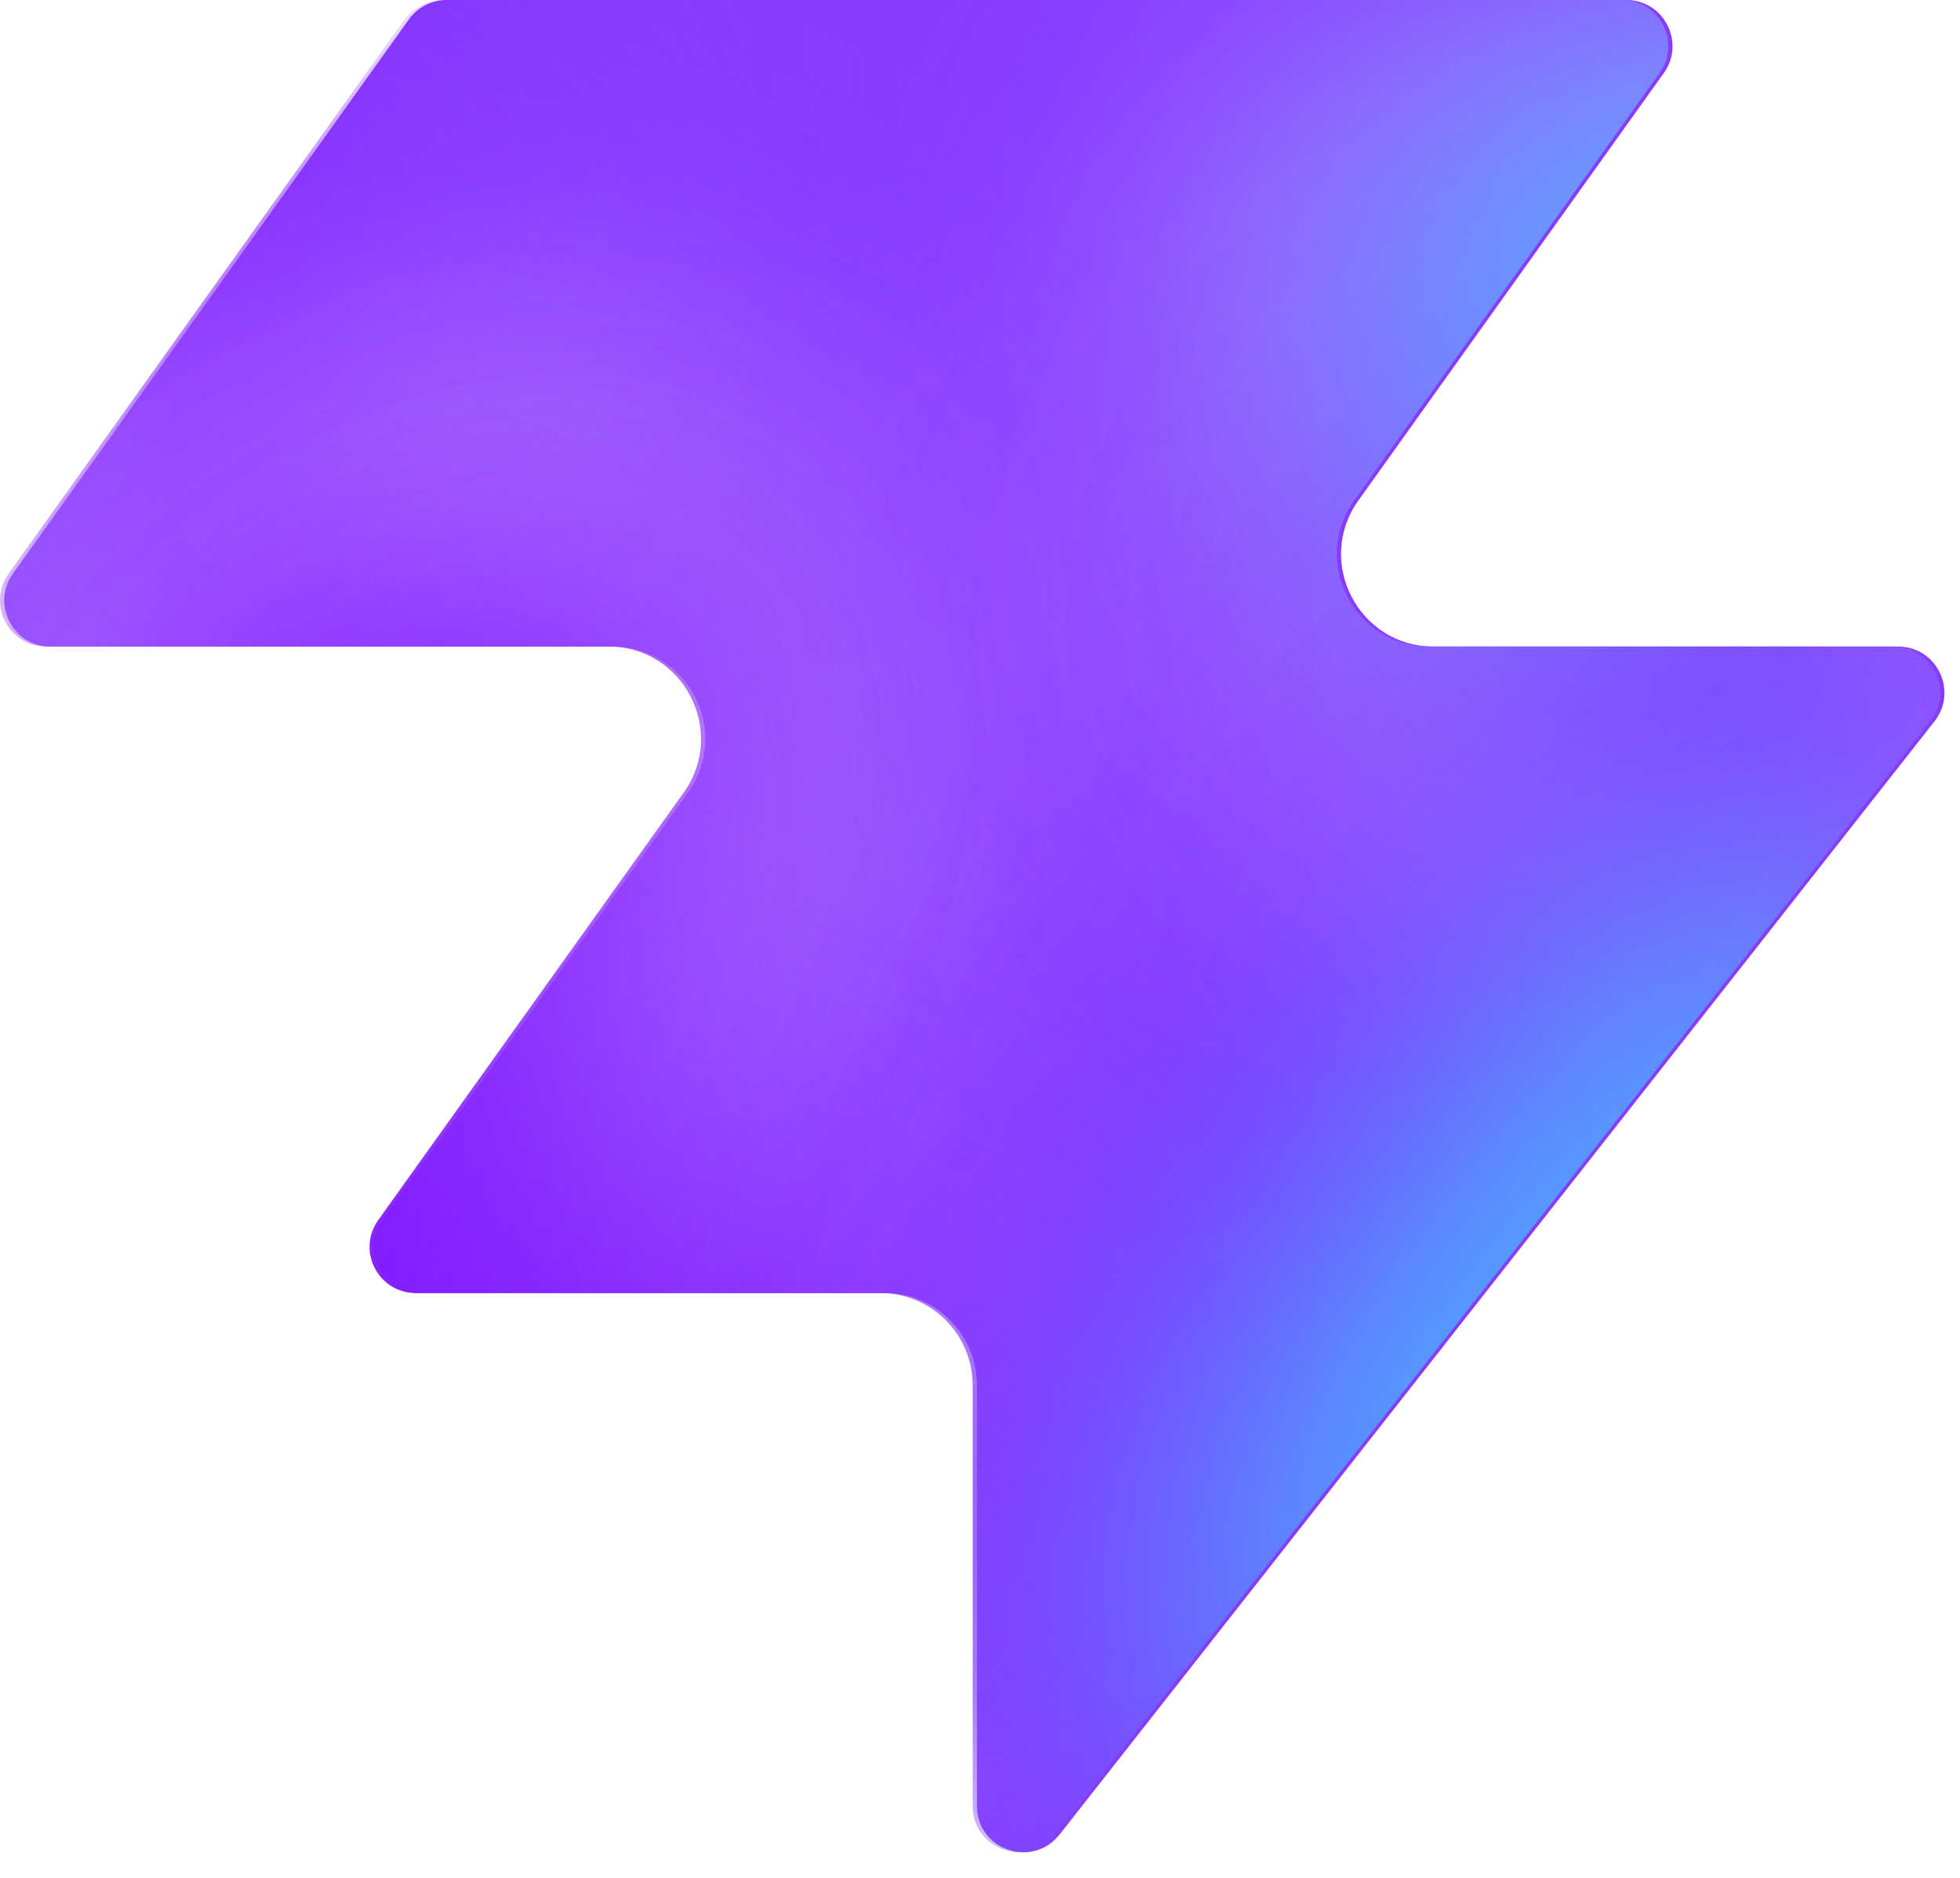
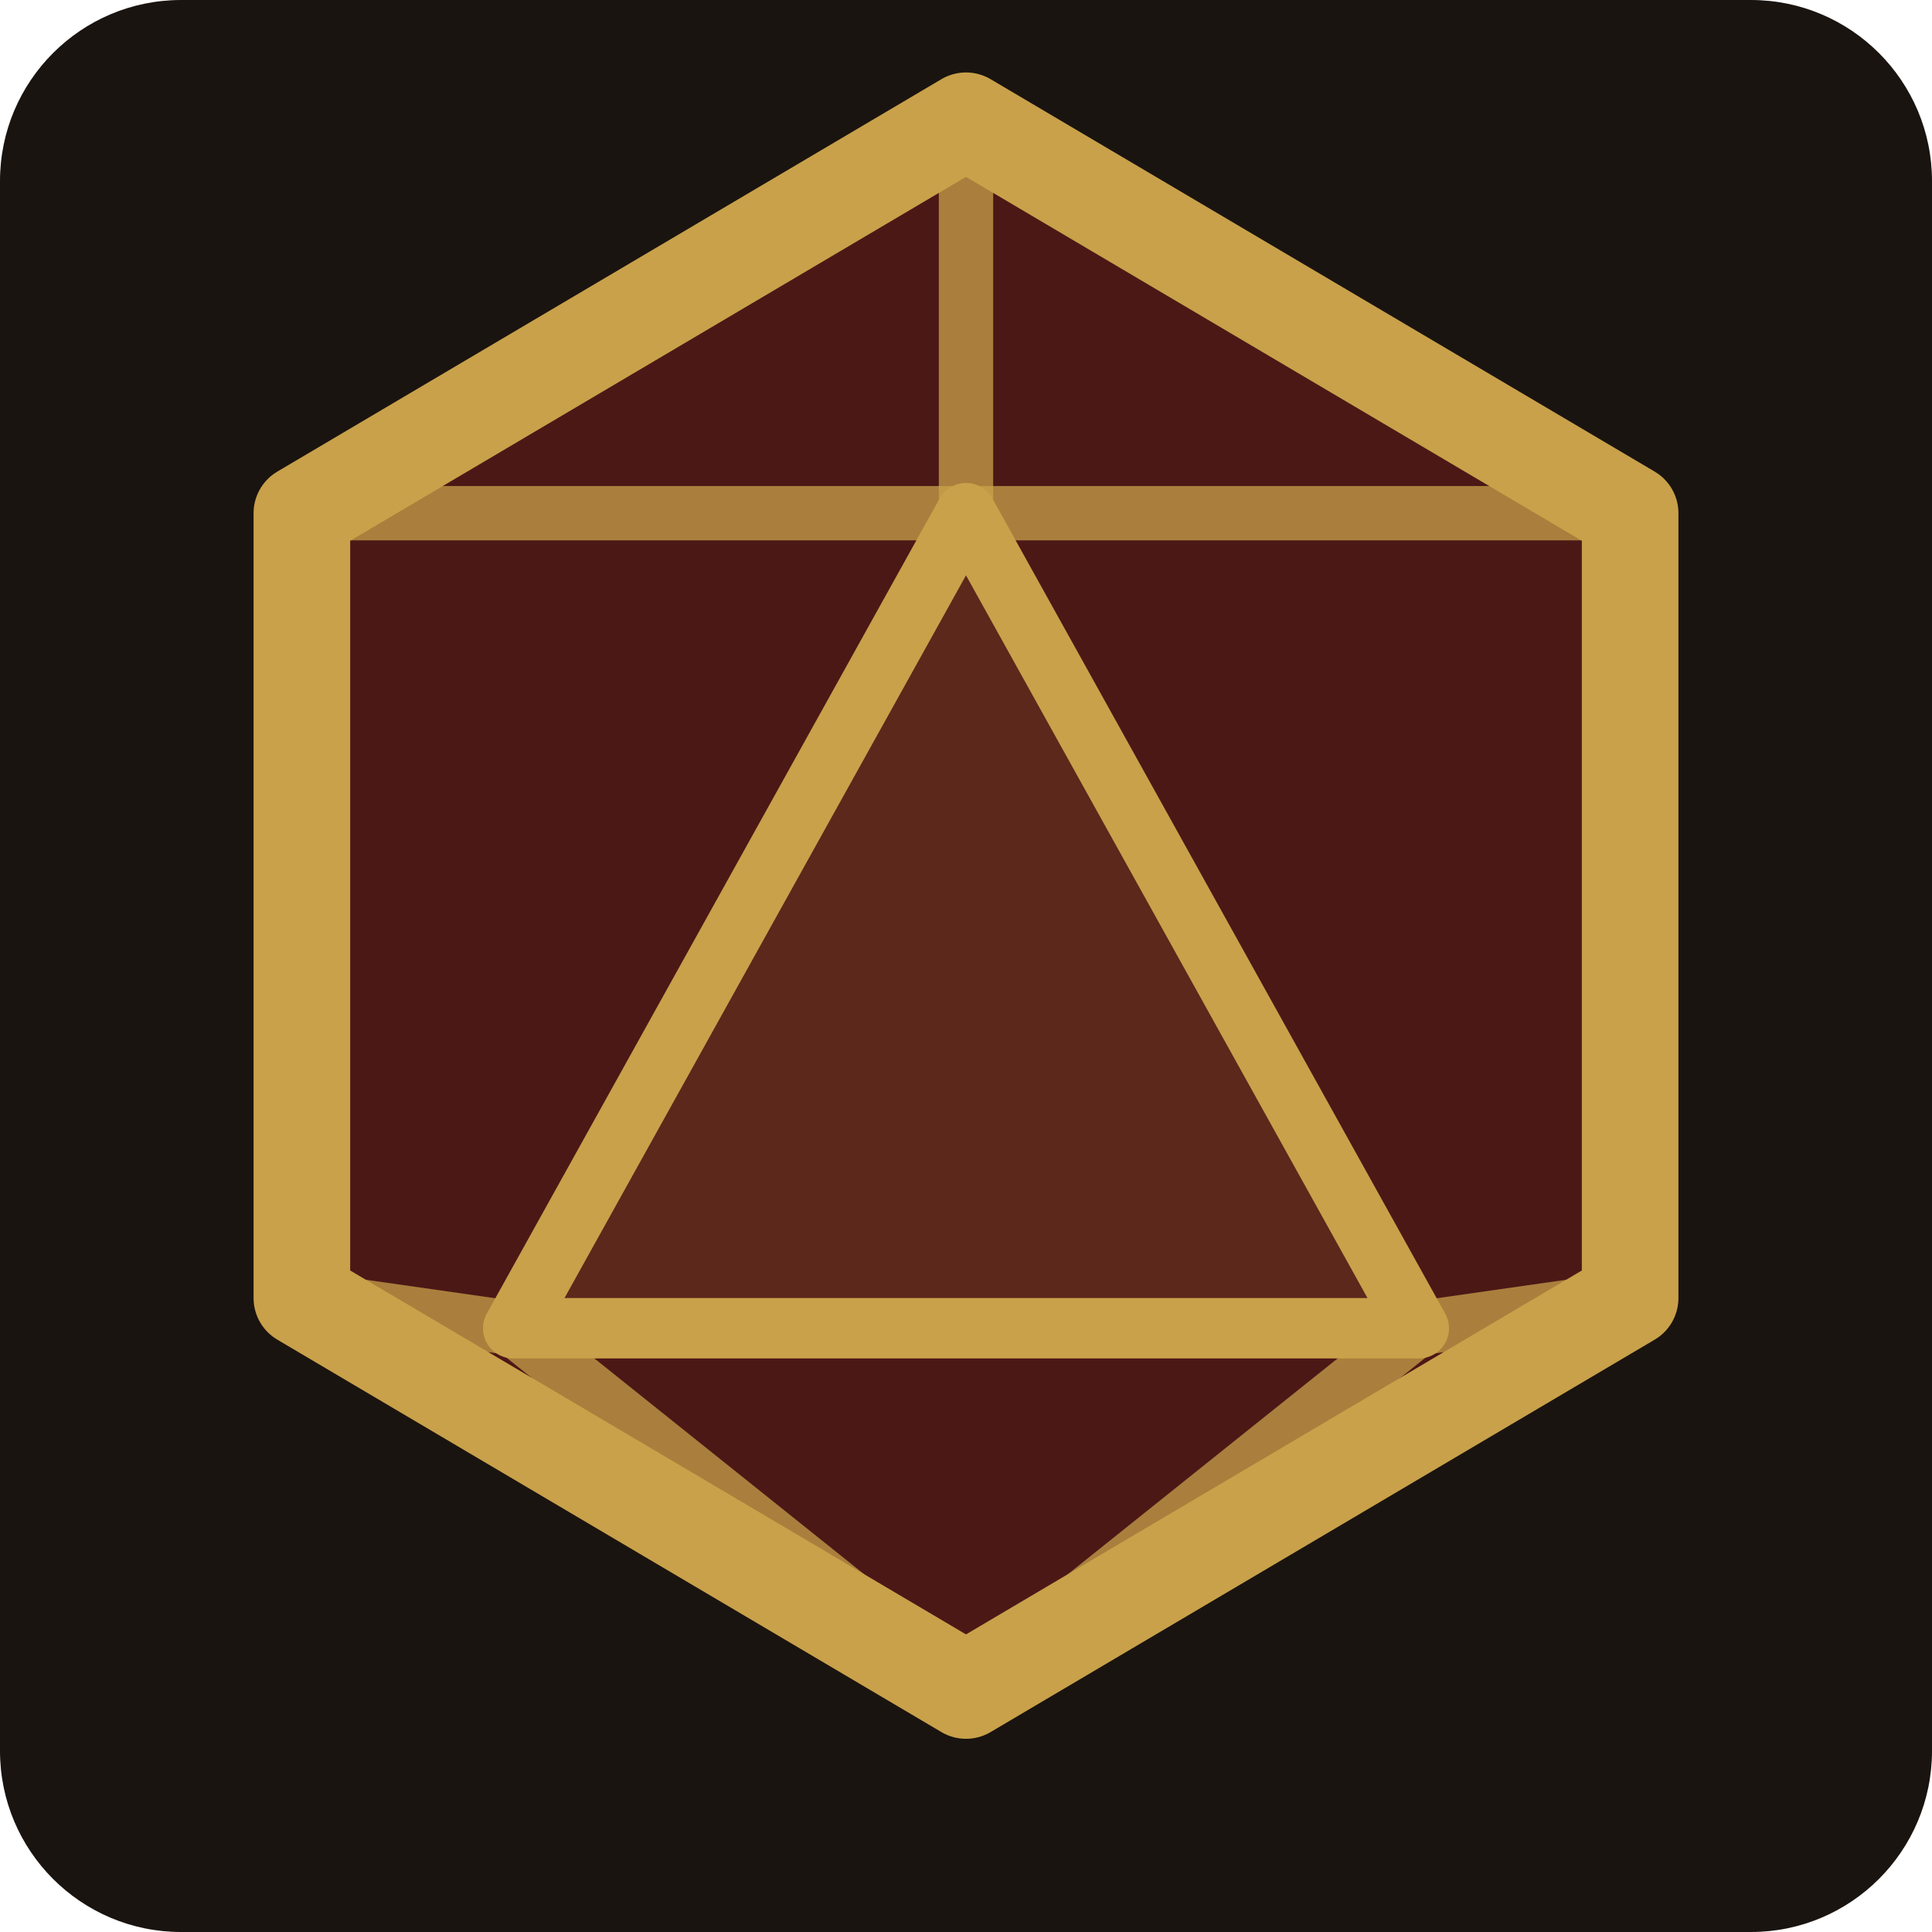
- <svg xmlns="http://www.w3.org/2000/svg" width="48" height="46" fill="none" viewBox="0 0 48 46">
-   <path fill="#863bff" d="M25.946 44.938c-.664.845-2.021.375-2.021-.698V33.937a2.26 2.26 0 0 0-2.262-2.262H10.287c-.92 0-1.456-1.04-.92-1.788l7.48-10.471c1.07-1.497 0-3.578-1.842-3.578H1.237c-.92 0-1.456-1.04-.92-1.788L10.013.474c.214-.297.556-.474.92-.474h28.894c.92 0 1.456 1.04.92 1.788l-7.48 10.471c-1.07 1.498 0 3.579 1.842 3.579h11.377c.943 0 1.473 1.088.89 1.83L25.947 44.94z" style="fill:#863bff;fill:color(display-p3 .525 .23 1);fill-opacity:1" />
-   <mask id="a" width="48" height="46" x="0" y="0" maskUnits="userSpaceOnUse" style="mask-type:alpha">
-     <path fill="#000" d="M25.842 44.938c-.664.844-2.021.375-2.021-.698V33.937a2.26 2.26 0 0 0-2.262-2.262H10.183c-.92 0-1.456-1.04-.92-1.788l7.48-10.471c1.07-1.498 0-3.579-1.842-3.579H1.133c-.92 0-1.456-1.04-.92-1.787L9.91.473c.214-.297.556-.474.92-.474h28.894c.92 0 1.456 1.04.92 1.788l-7.48 10.471c-1.07 1.498 0 3.578 1.842 3.578h11.377c.943 0 1.473 1.088.89 1.832L25.843 44.94z" style="fill:#000;fill-opacity:1" />
-   </mask>
-   <g mask="url(#a)">
-     <g filter="url(#b)">
-       <ellipse cx="5.508" cy="14.704" fill="#ede6ff" rx="5.508" ry="14.704" style="fill:#ede6ff;fill:color(display-p3 .927 .903 1);fill-opacity:1" transform="matrix(.00324 1 1 -.00324 -4.47 31.516)" />
-     </g>
-     <g filter="url(#c)">
-       <ellipse cx="10.399" cy="29.851" fill="#ede6ff" rx="10.399" ry="29.851" style="fill:#ede6ff;fill:color(display-p3 .927 .903 1);fill-opacity:1" transform="matrix(.00324 1 1 -.00324 -39.328 7.883)" />
-     </g>
-     <g filter="url(#d)">
-       <ellipse cx="5.508" cy="30.487" fill="#7e14ff" rx="5.508" ry="30.487" style="fill:#7e14ff;fill:color(display-p3 .492 .077 1);fill-opacity:1" transform="rotate(89.814 -25.913 -14.639)scale(1 -1)" />
-     </g>
-     <g filter="url(#e)">
-       <ellipse cx="5.508" cy="30.599" fill="#7e14ff" rx="5.508" ry="30.599" style="fill:#7e14ff;fill:color(display-p3 .492 .077 1);fill-opacity:1" transform="rotate(89.814 -32.644 -3.334)scale(1 -1)" />
-     </g>
-     <g filter="url(#f)">
-       <ellipse cx="5.508" cy="30.599" fill="#7e14ff" rx="5.508" ry="30.599" style="fill:#7e14ff;fill:color(display-p3 .492 .077 1);fill-opacity:1" transform="matrix(.00324 1 1 -.00324 -34.34 30.47)" />
-     </g>
-     <g filter="url(#g)">
-       <ellipse cx="14.072" cy="22.078" fill="#ede6ff" rx="14.072" ry="22.078" style="fill:#ede6ff;fill:color(display-p3 .927 .903 1);fill-opacity:1" transform="rotate(93.35 24.506 48.493)scale(-1 1)" />
-     </g>
-     <g filter="url(#h)">
-       <ellipse cx="3.47" cy="21.501" fill="#7e14ff" rx="3.47" ry="21.501" style="fill:#7e14ff;fill:color(display-p3 .492 .077 1);fill-opacity:1" transform="rotate(89.009 28.708 47.59)scale(-1 1)" />
-     </g>
-     <g filter="url(#i)">
-       <ellipse cx="3.47" cy="21.501" fill="#7e14ff" rx="3.47" ry="21.501" style="fill:#7e14ff;fill:color(display-p3 .492 .077 1);fill-opacity:1" transform="rotate(89.009 28.708 47.59)scale(-1 1)" />
-     </g>
-     <g filter="url(#j)">
-       <ellipse cx=".387" cy="8.972" fill="#7e14ff" rx="4.407" ry="29.108" style="fill:#7e14ff;fill:color(display-p3 .492 .077 1);fill-opacity:1" transform="rotate(39.51 .387 8.972)" />
-     </g>
-     <g filter="url(#k)">
-       <ellipse cx="47.523" cy="-6.092" fill="#7e14ff" rx="4.407" ry="29.108" style="fill:#7e14ff;fill:color(display-p3 .492 .077 1);fill-opacity:1" transform="rotate(37.892 47.523 -6.092)" />
-     </g>
-     <g filter="url(#l)">
-       <ellipse cx="41.412" cy="6.333" fill="#47bfff" rx="5.971" ry="9.665" style="fill:#47bfff;fill:color(display-p3 .28 .748 1);fill-opacity:1" transform="rotate(37.892 41.412 6.333)" />
-     </g>
-     <g filter="url(#m)">
-       <ellipse cx="-1.879" cy="38.332" fill="#7e14ff" rx="4.407" ry="29.108" style="fill:#7e14ff;fill:color(display-p3 .492 .077 1);fill-opacity:1" transform="rotate(37.892 -1.88 38.332)" />
-     </g>
-     <g filter="url(#n)">
-       <ellipse cx="-1.879" cy="38.332" fill="#7e14ff" rx="4.407" ry="29.108" style="fill:#7e14ff;fill:color(display-p3 .492 .077 1);fill-opacity:1" transform="rotate(37.892 -1.88 38.332)" />
-     </g>
-     <g filter="url(#o)">
-       <ellipse cx="35.651" cy="29.907" fill="#7e14ff" rx="4.407" ry="29.108" style="fill:#7e14ff;fill:color(display-p3 .492 .077 1);fill-opacity:1" transform="rotate(37.892 35.651 29.907)" />
-     </g>
-     <g filter="url(#p)">
-       <ellipse cx="38.418" cy="32.4" fill="#47bfff" rx="5.971" ry="15.297" style="fill:#47bfff;fill:color(display-p3 .28 .748 1);fill-opacity:1" transform="rotate(37.892 38.418 32.4)" />
-     </g>
-   </g>
-   <defs>
-     <filter id="b" width="60.045" height="41.654" x="-19.77" y="16.149" color-interpolation-filters="sRGB" filterUnits="userSpaceOnUse">
-       <feFlood flood-opacity="0" result="BackgroundImageFix" />
-       <feBlend in="SourceGraphic" in2="BackgroundImageFix" result="shape" />
-       <feGaussianBlur result="effect1_foregroundBlur_2002_17158" stdDeviation="7.659" />
-     </filter>
-     <filter id="c" width="90.34" height="51.437" x="-54.613" y="-7.533" color-interpolation-filters="sRGB" filterUnits="userSpaceOnUse">
-       <feFlood flood-opacity="0" result="BackgroundImageFix" />
-       <feBlend in="SourceGraphic" in2="BackgroundImageFix" result="shape" />
-       <feGaussianBlur result="effect1_foregroundBlur_2002_17158" stdDeviation="7.659" />
-     </filter>
-     <filter id="d" width="79.355" height="29.4" x="-49.64" y="2.03" color-interpolation-filters="sRGB" filterUnits="userSpaceOnUse">
-       <feFlood flood-opacity="0" result="BackgroundImageFix" />
-       <feBlend in="SourceGraphic" in2="BackgroundImageFix" result="shape" />
-       <feGaussianBlur result="effect1_foregroundBlur_2002_17158" stdDeviation="4.596" />
-     </filter>
-     <filter id="e" width="79.579" height="29.4" x="-45.045" y="20.029" color-interpolation-filters="sRGB" filterUnits="userSpaceOnUse">
-       <feFlood flood-opacity="0" result="BackgroundImageFix" />
-       <feBlend in="SourceGraphic" in2="BackgroundImageFix" result="shape" />
-       <feGaussianBlur result="effect1_foregroundBlur_2002_17158" stdDeviation="4.596" />
-     </filter>
-     <filter id="f" width="79.579" height="29.4" x="-43.513" y="21.178" color-interpolation-filters="sRGB" filterUnits="userSpaceOnUse">
-       <feFlood flood-opacity="0" result="BackgroundImageFix" />
-       <feBlend in="SourceGraphic" in2="BackgroundImageFix" result="shape" />
-       <feGaussianBlur result="effect1_foregroundBlur_2002_17158" stdDeviation="4.596" />
-     </filter>
-     <filter id="g" width="74.749" height="58.852" x="15.756" y="-17.901" color-interpolation-filters="sRGB" filterUnits="userSpaceOnUse">
-       <feFlood flood-opacity="0" result="BackgroundImageFix" />
-       <feBlend in="SourceGraphic" in2="BackgroundImageFix" result="shape" />
-       <feGaussianBlur result="effect1_foregroundBlur_2002_17158" stdDeviation="7.659" />
-     </filter>
-     <filter id="h" width="61.377" height="25.362" x="23.548" y="2.284" color-interpolation-filters="sRGB" filterUnits="userSpaceOnUse">
-       <feFlood flood-opacity="0" result="BackgroundImageFix" />
-       <feBlend in="SourceGraphic" in2="BackgroundImageFix" result="shape" />
-       <feGaussianBlur result="effect1_foregroundBlur_2002_17158" stdDeviation="4.596" />
-     </filter>
-     <filter id="i" width="61.377" height="25.362" x="23.548" y="2.284" color-interpolation-filters="sRGB" filterUnits="userSpaceOnUse">
-       <feFlood flood-opacity="0" result="BackgroundImageFix" />
-       <feBlend in="SourceGraphic" in2="BackgroundImageFix" result="shape" />
-       <feGaussianBlur result="effect1_foregroundBlur_2002_17158" stdDeviation="4.596" />
-     </filter>
-     <filter id="j" width="56.045" height="63.649" x="-27.636" y="-22.853" color-interpolation-filters="sRGB" filterUnits="userSpaceOnUse">
-       <feFlood flood-opacity="0" result="BackgroundImageFix" />
-       <feBlend in="SourceGraphic" in2="BackgroundImageFix" result="shape" />
-       <feGaussianBlur result="effect1_foregroundBlur_2002_17158" stdDeviation="4.596" />
-     </filter>
-     <filter id="k" width="54.814" height="64.646" x="20.116" y="-38.415" color-interpolation-filters="sRGB" filterUnits="userSpaceOnUse">
-       <feFlood flood-opacity="0" result="BackgroundImageFix" />
-       <feBlend in="SourceGraphic" in2="BackgroundImageFix" result="shape" />
-       <feGaussianBlur result="effect1_foregroundBlur_2002_17158" stdDeviation="4.596" />
-     </filter>
-     <filter id="l" width="33.541" height="35.313" x="24.641" y="-11.323" color-interpolation-filters="sRGB" filterUnits="userSpaceOnUse">
-       <feFlood flood-opacity="0" result="BackgroundImageFix" />
-       <feBlend in="SourceGraphic" in2="BackgroundImageFix" result="shape" />
-       <feGaussianBlur result="effect1_foregroundBlur_2002_17158" stdDeviation="4.596" />
-     </filter>
-     <filter id="m" width="54.814" height="64.646" x="-29.286" y="6.009" color-interpolation-filters="sRGB" filterUnits="userSpaceOnUse">
-       <feFlood flood-opacity="0" result="BackgroundImageFix" />
-       <feBlend in="SourceGraphic" in2="BackgroundImageFix" result="shape" />
-       <feGaussianBlur result="effect1_foregroundBlur_2002_17158" stdDeviation="4.596" />
-     </filter>
-     <filter id="n" width="54.814" height="64.646" x="-29.286" y="6.009" color-interpolation-filters="sRGB" filterUnits="userSpaceOnUse">
-       <feFlood flood-opacity="0" result="BackgroundImageFix" />
-       <feBlend in="SourceGraphic" in2="BackgroundImageFix" result="shape" />
-       <feGaussianBlur result="effect1_foregroundBlur_2002_17158" stdDeviation="4.596" />
-     </filter>
-     <filter id="o" width="54.814" height="64.646" x="8.244" y="-2.416" color-interpolation-filters="sRGB" filterUnits="userSpaceOnUse">
-       <feFlood flood-opacity="0" result="BackgroundImageFix" />
-       <feBlend in="SourceGraphic" in2="BackgroundImageFix" result="shape" />
-       <feGaussianBlur result="effect1_foregroundBlur_2002_17158" stdDeviation="4.596" />
-     </filter>
-     <filter id="p" width="39.409" height="43.623" x="18.713" y="10.588" color-interpolation-filters="sRGB" filterUnits="userSpaceOnUse">
-       <feFlood flood-opacity="0" result="BackgroundImageFix" />
-       <feBlend in="SourceGraphic" in2="BackgroundImageFix" result="shape" />
-       <feGaussianBlur result="effect1_foregroundBlur_2002_17158" stdDeviation="4.596" />
-     </filter>
-   </defs>
+ <svg xmlns="http://www.w3.org/2000/svg" viewBox="0 0 32 32" width="32" height="32">
+   <rect width="32" height="32" rx="3" fill="#1a1410" />
+   <polygon points="16,2 27,8.5 27,21.5 16,28 5,21.5 5,8.5" fill="#8b1e1e" fill-opacity="0.45" stroke="#c9a14a" stroke-width="1.6" stroke-linejoin="round" />
+   <polygon points="16,8.5 23.5,22 8.5,22" fill="#c9a14a" fill-opacity="0.12" stroke="#c9a14a" stroke-width="1" stroke-linejoin="round" />
+   <line x1="16" y1="2" x2="16" y2="8.5" stroke="#c9a14a" stroke-width="0.9" opacity="0.75" />
+   <line x1="27" y1="8.5" x2="16" y2="8.5" stroke="#c9a14a" stroke-width="0.9" opacity="0.75" />
+   <line x1="5" y1="8.5" x2="16" y2="8.5" stroke="#c9a14a" stroke-width="0.9" opacity="0.75" />
+   <line x1="27" y1="21.5" x2="23.5" y2="22" stroke="#c9a14a" stroke-width="0.9" opacity="0.75" />
+   <line x1="5" y1="21.5" x2="8.5" y2="22" stroke="#c9a14a" stroke-width="0.9" opacity="0.75" />
+   <line x1="16" y1="28" x2="23.5" y2="22" stroke="#c9a14a" stroke-width="0.9" opacity="0.75" />
+   <line x1="16" y1="28" x2="8.5" y2="22" stroke="#c9a14a" stroke-width="0.9" opacity="0.75" />
</svg>
